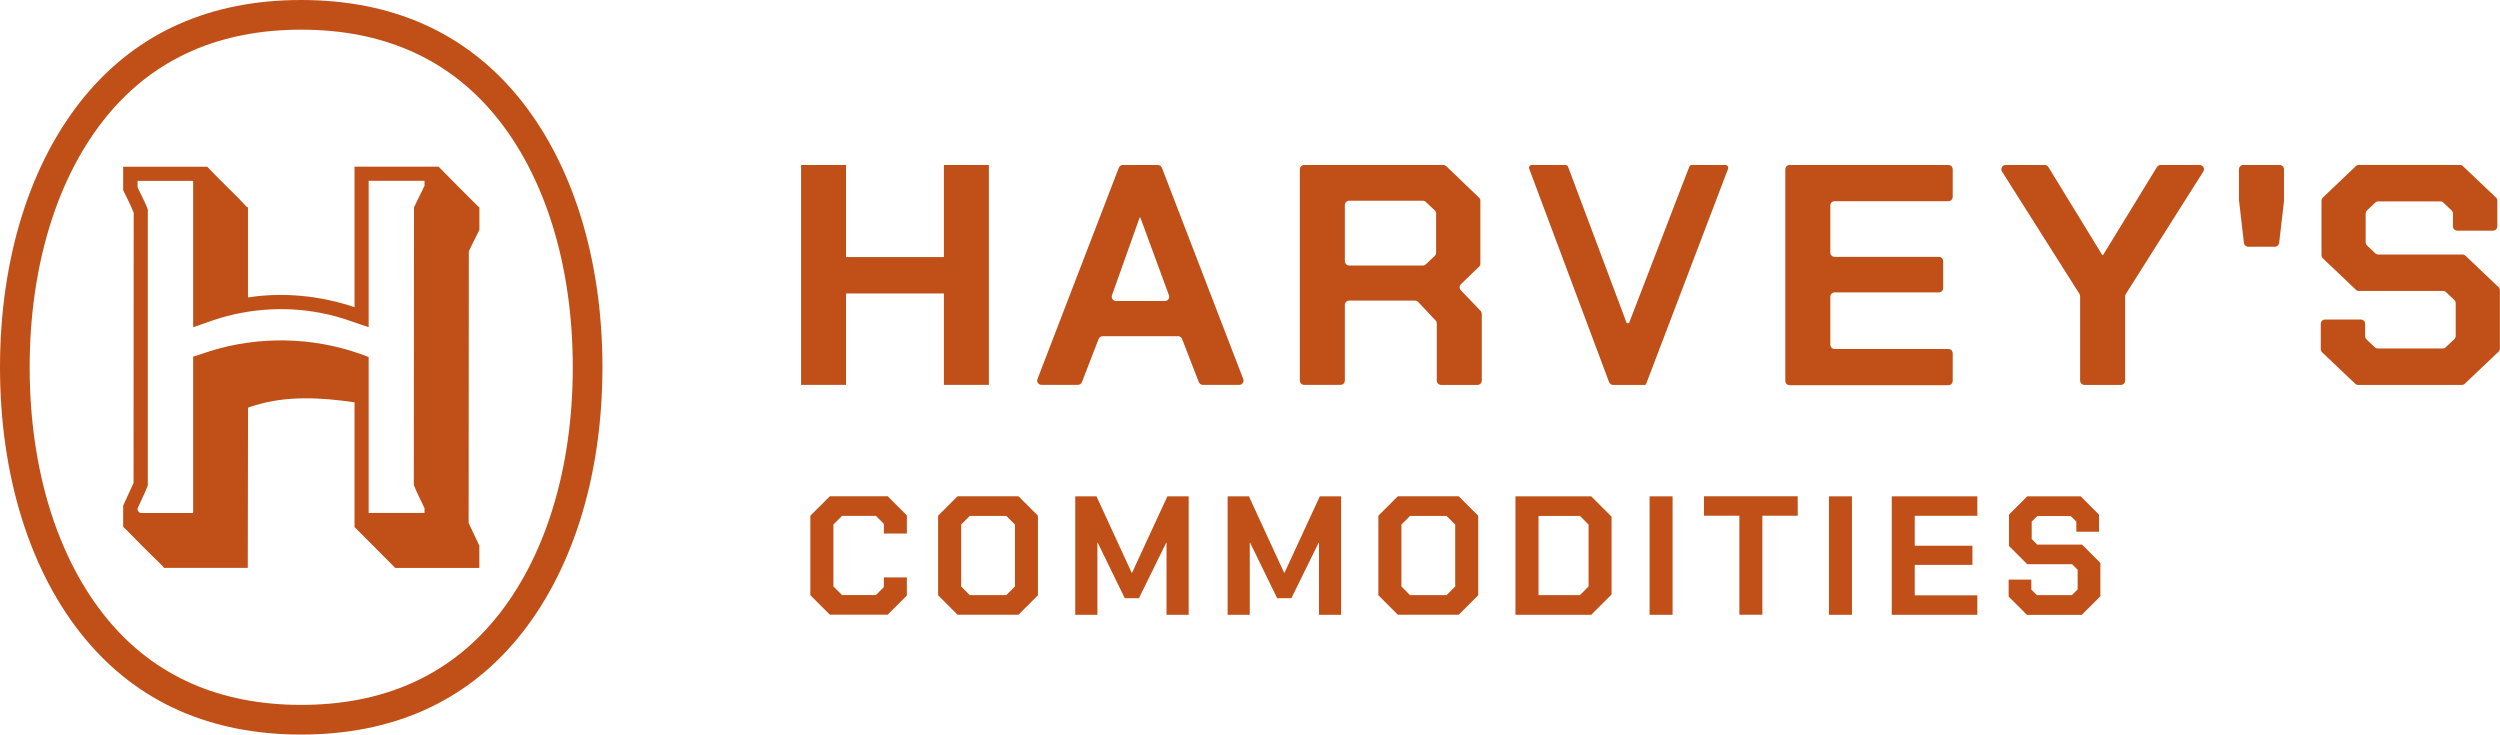
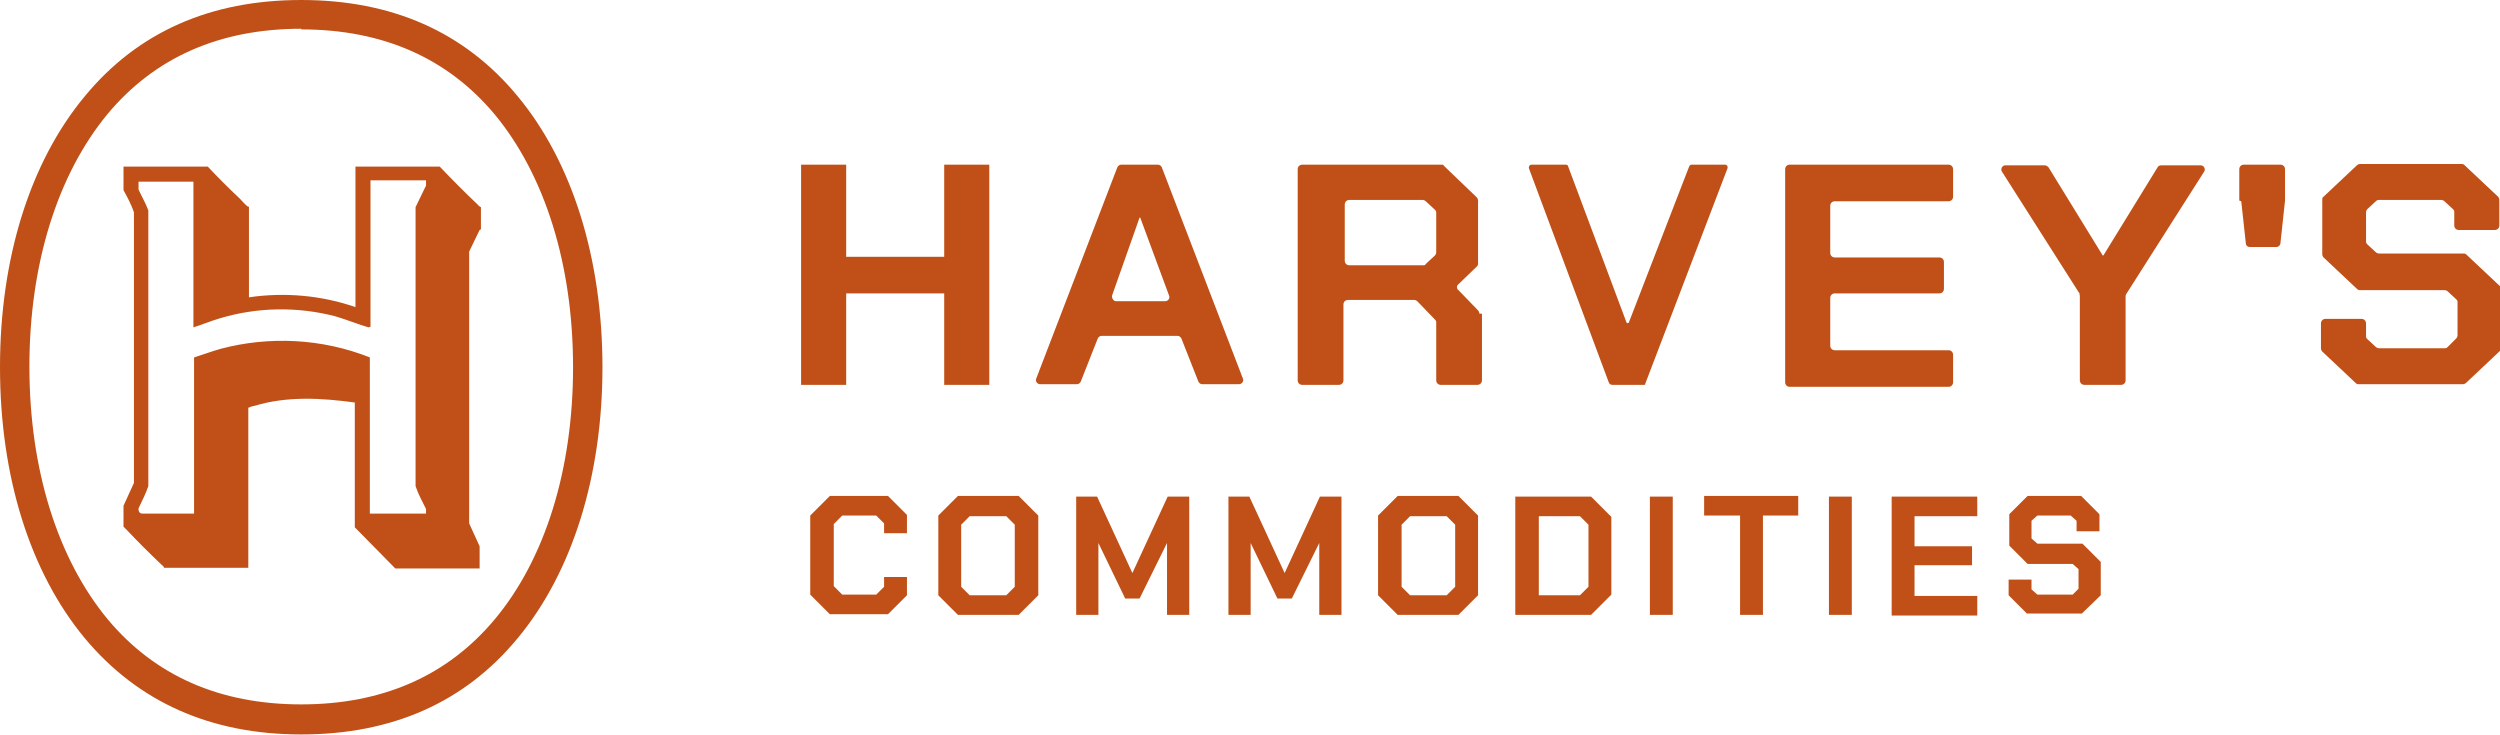
- <svg xmlns="http://www.w3.org/2000/svg" id="Layer_2" data-name="Layer 2" viewBox="0 0 382.61 112.43">
-   <defs>
-     <style>
-       .cls-1 {
-         fill: #c05017;
-       }
-     </style>
-   </defs>
-   <g id="Layer_1-2" data-name="Layer 1">
-     <path class="cls-1" d="M122.6,25.25h6.88v14.09h14.98v-14.09h6.88v33.65h-6.88v-13.99h-14.98v13.99h-6.88V25.25ZM171.83,25.25h5.38c.27,0,.51.17.61.42l12.45,32.34c.17.43-.15.89-.61.89h-5.58c-.27,0-.51-.17-.61-.42l-2.56-6.61c-.1-.25-.34-.42-.61-.42h-11.55c-.27,0-.51.17-.61.42l-2.56,6.61c-.1.25-.34.42-.61.42h-5.58c-.46,0-.78-.46-.61-.89l12.45-32.34c.1-.25.34-.42.61-.42ZM178.28,46.07c.46,0,.77-.45.62-.88l-4.38-11.91h-.1l-4.24,11.91c-.15.43.16.88.62.88h7.49ZM226.78,48.02v10.23c0,.36-.29.66-.66.66h-5.57c-.36,0-.66-.29-.66-.66v-8.75c0-.17-.06-.33-.18-.45l-2.66-2.83c-.12-.13-.3-.21-.48-.21h-10.09c-.36,0-.66.29-.66.66v11.57c0,.36-.29.66-.66.66h-5.57c-.36,0-.66-.29-.66-.66V25.91c0-.36.29-.66.66-.66h21.3c.17,0,.33.07.45.18l5.02,4.82c.13.12.2.29.2.47v9.63c0,.18-.07.35-.2.47l-2.77,2.67c-.26.25-.27.66-.02.93l3.01,3.14c.12.12.18.28.18.45ZM206.48,40.64h11.28c.17,0,.33-.06.45-.18l1.38-1.31c.13-.12.2-.3.2-.48v-5.98c0-.18-.07-.35-.2-.48l-1.38-1.31c-.12-.12-.28-.18-.45-.18h-11.28c-.36,0-.66.29-.66.66v8.59c0,.36.29.66.66.66ZM264.1,25.25h-5.18c-.18,0-.34.11-.39.28l-9.17,23.8c-.08.21-.37.2-.45,0l-8.93-23.81c-.06-.16-.22-.27-.39-.27h-5.17c-.29,0-.49.29-.39.56l12.23,32.67c.1.26.34.43.61.43h4.84c.1,0,.19-.06.22-.15l12.55-32.95c.09-.27-.11-.55-.39-.55ZM273.89,25.25h24.3c.36,0,.66.29.66.66v4.22c0,.36-.29.66-.66.66h-17.41c-.36,0-.66.29-.66.66v7.2c0,.36.29.66.66.66h15.95c.36,0,.66.29.66.66v4.12c0,.36-.29.66-.66.66h-15.95c-.36,0-.66.29-.66.66v7.34c0,.36.29.66.66.66h17.41c.36,0,.66.29.66.66v4.22c0,.36-.29.66-.66.66h-24.3c-.36,0-.66-.29-.66-.66V25.91c0-.36.29-.66.66-.66ZM318.26,45l-11.86-18.74c-.28-.44.04-1.01.55-1.01h5.98c.23,0,.44.12.56.31l8.26,13.49h.1l8.26-13.49c.12-.19.33-.31.56-.31h5.98c.52,0,.83.57.55,1.01l-11.86,18.74c-.07.1-.1.23-.1.35v12.9c0,.36-.29.66-.66.66h-5.57c-.36,0-.66-.29-.66-.66v-12.9c0-.12-.04-.25-.1-.35ZM342.66,30.7v-4.79c0-.36.29-.66.66-.66h5.57c.36,0,.66.29.66.66v4.79s0,.05,0,.08l-.74,6.4c-.04.33-.32.58-.65.58h-4.09c-.33,0-.61-.25-.65-.58l-.74-6.4s0-.05,0-.08ZM355.18,53.43v-3.87c0-.36.29-.66.66-.66h5.47c.36,0,.66.29.66.66v1.9c0,.18.07.35.2.48l1.28,1.21c.12.12.28.18.45.18h9.95c.17,0,.33-.06.45-.18l1.33-1.26c.13-.12.2-.3.2-.48v-5.01c0-.18-.07-.35-.2-.48l-1.28-1.21c-.12-.12-.28-.18-.45-.18h-12.89c-.17,0-.33-.06-.45-.18l-5.07-4.82c-.13-.12-.2-.3-.2-.48v-8.33c0-.18.07-.35.2-.48l5.07-4.82c.12-.12.28-.18.45-.18h15.47c.17,0,.33.06.45.18l5.07,4.82c.13.12.2.3.2.48v3.92c0,.36-.29.66-.66.66h-5.47c-.36,0-.66-.29-.66-.66v-1.95c0-.18-.07-.35-.2-.48l-1.28-1.21c-.12-.12-.28-.18-.45-.18h-9.5c-.17,0-.33.06-.45.18l-1.28,1.21c-.13.12-.2.3-.2.48v4.39c0,.18.07.35.2.48l1.28,1.21c.12.12.28.18.45.18h12.89c.17,0,.33.06.45.18l5.07,4.82c.13.12.2.3.2.48v8.91c0,.18-.07.35-.2.48l-5.17,4.91c-.12.12-.28.18-.45.18h-15.87c-.17,0-.33-.06-.45-.18l-5.07-4.82c-.13-.12-.2-.3-.2-.48ZM46.1,4.54c12.45,0,22.4,4.38,29.58,13.02,7.73,9.31,11.98,23.03,11.98,38.65s-4.26,29.35-11.98,38.65c-7.18,8.64-17.13,13.02-29.58,13.02s-22.4-4.38-29.58-13.02c-7.73-9.31-11.98-23.03-11.98-38.65s4.26-29.35,11.98-38.65c7.18-8.64,17.13-13.02,29.58-13.02M46.1,0c-13.86,0-24.99,4.93-33.07,14.66C4.63,24.78,0,39.54,0,56.21s4.63,31.43,13.03,41.55c8.08,9.73,19.21,14.66,33.07,14.66s24.99-4.93,33.07-14.66c8.4-10.12,13.03-24.87,13.03-41.55s-4.63-31.43-13.03-41.55C71.08,4.93,59.96,0,46.1,0h0ZM73.36,35.19l-1.61,3.26-.03,41.58,1.64,3.49v3.4h-12.87s-6.23-6.26-6.23-6.26v-19.09s0,0,0,0c-5.09-.74-10.39-1.05-15.29.49-.21.06-.81.23-.95.31-.02.01-.05.02-.06.05l-.04,24.49h-12.84c-.08-.17-.24-.33-.38-.46-1.8-1.74-3.58-3.53-5.32-5.32-.07-.07-.53-.46-.53-.51v-3.24s1.59-3.46,1.59-3.46l.02-41.37c-.46-1.17-1.06-2.29-1.61-3.43v-3.6h12.87c1.57,1.66,3.25,3.26,4.86,4.89.37.38.8.88,1.18,1.24.02.02.19.09.19.1v13.77c5.45-.85,11.1-.26,16.31,1.49v-21.5s12.87,0,12.87,0c1.93,1.99,3.91,3.95,5.88,5.92.1.1.23.25.36.31v3.43ZM56.42,50.07s0,0,0,0c-1.71-.54-3.37-1.21-5.1-1.67-5.78-1.54-11.89-1.44-17.62.27-1.4.42-2.75.96-4.14,1.4v-22.33s-.06-.06-.06-.06h-8.45s0,.81,0,.81c0,.12.03.24.08.35.5,1.06,1.07,2.1,1.49,3.19v42.25c-.43,1.17-1.02,2.29-1.52,3.43-.03.07-.05.15-.05.23h0c0,.31.25.57.57.57h7.88s.06-.06.06-.06v-23.86c1.33-.42,2.64-.9,3.98-1.26,7.55-2.01,15.63-1.56,22.88,1.31v23.86s8.55,0,8.55,0v-.73c-.55-1.18-1.17-2.34-1.64-3.54l.03-42.51,1.61-3.28v-.77s-8.55,0-8.55,0v22.39ZM124.02,91.1v-12.17l2.98-2.98h8.86l2.93,2.93v2.77h-3.52v-1.48l-1.22-1.22h-5.18l-1.32,1.32v9.48l1.32,1.32h5.18l1.22-1.22v-1.48h3.52v2.77l-2.93,2.93h-8.86l-2.98-2.98ZM143.57,91.1v-12.17l2.98-2.98h9.32l2.98,2.98v12.17l-2.98,2.98h-9.32l-2.98-2.98ZM154.01,91.08l1.32-1.32v-9.48l-1.32-1.32h-5.59l-1.32,1.32v9.48l1.32,1.32h5.59ZM164.55,75.96h3.26l5.39,11.71h.05l5.41-11.71h3.26v18.13h-3.39v-11.03h-.05l-4.17,8.49h-2.17l-4.14-8.49h-.05v11.03h-3.39v-18.13ZM187.88,75.96h3.26l5.39,11.71h.05l5.41-11.71h3.26v18.13h-3.39v-11.03h-.05l-4.17,8.49h-2.18l-4.14-8.49h-.05v11.03h-3.39v-18.13ZM210.95,91.1v-12.17l2.98-2.98h9.32l2.98,2.98v12.17l-2.98,2.98h-9.32l-2.98-2.98ZM221.39,91.08l1.32-1.32v-9.48l-1.32-1.32h-5.59l-1.32,1.32v9.48l1.32,1.32h5.59ZM231.93,75.96h11.6l3.11,3.11v11.91l-3.11,3.11h-11.6v-18.13ZM241.8,91.08l1.32-1.32v-9.48l-1.32-1.32h-6.34v12.12h6.34ZM252.46,75.96h3.52v18.13h-3.52v-18.13ZM266.19,78.93h-5.41v-2.98h14.35v2.98h-5.41v15.15h-3.52v-15.15ZM279.91,75.96h3.52v18.13h-3.52v-18.13ZM289.52,75.96h13.1v2.98h-9.58v4.58h8.83v2.93h-8.83v4.66h9.58v2.98h-13.1v-18.13ZM307.41,91.29v-2.59h3.47v1.53l.85.85h5.36l.88-.88v-3l-.85-.85h-6.86l-2.8-2.8v-4.79l2.8-2.8h8.18l2.8,2.8v2.62h-3.47v-1.55l-.85-.85h-5.13l-.85.85v2.67l.85.85h6.86l2.8,2.8v5.1l-2.85,2.85h-8.39l-2.8-2.8Z" />
+ <svg xmlns="http://www.w3.org/2000/svg" id="a" viewBox="0 0 382.6 112.4">
+   <g id="b">
+     <path d="M122.6,25.2h6.9v14.1h15v-14.1h6.9v33.7h-6.9v-14h-15v14h-6.9V25.2ZM171.8,25.2h5.4c.3,0,.5.2.6.4l12.4,32.3c.2.4-.1.9-.6.9h-5.6c-.3,0-.5-.2-.6-.4l-2.6-6.6c-.1-.2-.3-.4-.6-.4h-11.6c-.3,0-.5.2-.6.4l-2.6,6.6c-.1.2-.3.4-.6.4h-5.6c-.5,0-.8-.5-.6-.9l12.4-32.3c.1-.2.3-.4.6-.4h0ZM178.3,46.1c.5,0,.8-.5.6-.9l-4.4-11.9h-.1l-4.2,11.9c-.1.4.2.9.6.9h7.5,0ZM226.8,48v10.2c0,.4-.3.7-.7.7h-5.6c-.4,0-.7-.3-.7-.7v-8.8c0-.2,0-.3-.2-.5l-2.7-2.8c-.1-.1-.3-.2-.5-.2h-10.1c-.4,0-.7.3-.7.7v11.6c0,.4-.3.7-.7.7h-5.6c-.4,0-.7-.3-.7-.7V25.9c0-.4.3-.7.7-.7h21.3c.2,0,.3,0,.4.2l5,4.8c.1.1.2.3.2.5v9.6c0,.2,0,.3-.2.5l-2.8,2.7c-.3.2-.3.7,0,.9l3,3.1c.1.1.2.3.2.5h0ZM206.5,40.6h11.3c.2,0,.3,0,.4-.2l1.4-1.3c.1-.1.2-.3.2-.5v-6c0-.2,0-.3-.2-.5l-1.4-1.3c-.1-.1-.3-.2-.4-.2h-11.3c-.4,0-.7.3-.7.7v8.6c0,.4.3.7.7.7h0ZM264.1,25.2h-5.2c-.2,0-.3.1-.4.3l-9.2,23.8c0,.2-.4.2-.4,0l-8.9-23.8c0-.2-.2-.3-.4-.3h-5.2c-.3,0-.5.3-.4.6l12.2,32.7c.1.3.3.4.6.4h4.8c.1,0,.2,0,.2-.2l12.6-33c0-.3-.1-.5-.4-.5h0ZM273.9,25.2h24.3c.4,0,.7.3.7.7v4.2c0,.4-.3.7-.7.7h-17.4c-.4,0-.7.3-.7.7v7.2c0,.4.3.7.7.7h16c.4,0,.7.3.7.7v4.1c0,.4-.3.7-.7.7h-16c-.4,0-.7.3-.7.7v7.3c0,.4.3.7.7.7h17.4c.4,0,.7.3.7.7v4.2c0,.4-.3.7-.7.7h-24.3c-.4,0-.7-.3-.7-.7V25.9c0-.4.3-.7.7-.7ZM318.3,45l-11.9-18.7c-.3-.4,0-1,.5-1h6c.2,0,.4.1.6.3l8.3,13.5h.1l8.3-13.5c.1-.2.3-.3.6-.3h6c.5,0,.8.6.5,1l-11.9,18.7c0,0-.1.2-.1.3v12.9c0,.4-.3.7-.7.7h-5.6c-.4,0-.7-.3-.7-.7v-12.9c0-.1,0-.2-.1-.3h0ZM342.7,30.7v-4.8c0-.4.3-.7.7-.7h5.6c.4,0,.7.3.7.7v4.8h0c0,0-.7,6.5-.7,6.5,0,.3-.3.6-.6.6h-4.1c-.3,0-.6-.2-.6-.6l-.7-6.4h0c0,0,0,0,0,0ZM355.2,53.4v-3.9c0-.4.3-.7.7-.7h5.5c.4,0,.7.3.7.7v1.9c0,.2,0,.3.2.5l1.3,1.2c.1.1.3.2.5.2h10c.2,0,.3,0,.5-.2l1.3-1.3c.1-.1.2-.3.2-.5v-5c0-.2,0-.3-.2-.5l-1.3-1.2c-.1-.1-.3-.2-.5-.2h-12.9c-.2,0-.3,0-.5-.2l-5.1-4.8c-.1-.1-.2-.3-.2-.5v-8.3c0-.2,0-.4.2-.5l5.1-4.8c.1-.1.3-.2.5-.2h15.5c.2,0,.3,0,.5.2l5.1,4.8c.1.1.2.3.2.5v3.9c0,.4-.3.7-.7.7h-5.5c-.4,0-.7-.3-.7-.7v-2c0-.2,0-.3-.2-.5l-1.3-1.2c-.1-.1-.3-.2-.5-.2h-9.5c-.2,0-.3,0-.5.2l-1.3,1.2c-.1.1-.2.3-.2.5v4.4c0,.2,0,.3.2.5l1.3,1.2c.1.1.3.2.5.2h12.9c.2,0,.3,0,.5.2l5.1,4.8c.1.1.2.3.2.5v8.9c0,.2,0,.3-.2.5l-5.2,4.9c-.1.1-.3.2-.5.2h-15.9c-.2,0-.3,0-.5-.2l-5.1-4.8c-.1-.1-.2-.3-.2-.5ZM46.1,4.5c12.5,0,22.4,4.4,29.6,13,7.7,9.3,12,23,12,38.7s-4.3,29.4-12,38.6c-7.2,8.6-17.1,13-29.6,13s-22.4-4.4-29.6-13c-7.7-9.3-12-23-12-38.7s4.3-29.4,12-38.7c7.2-8.6,17.1-13,29.6-13M46.1,0c-13.9,0-25,4.9-33.1,14.7C4.6,24.8,0,39.5,0,56.2s4.6,31.4,13,41.5c8.1,9.7,19.2,14.7,33.1,14.7s25-4.9,33.1-14.7c8.4-10.1,13-24.9,13-41.5s-4.6-31.4-13-41.5C71.1,4.9,60,0,46.1,0h0ZM73.4,35.2l-1.6,3.3v41.6s1.6,3.5,1.6,3.5v3.4h-12.9l-6.2-6.3v-19.1h0c-5.1-.7-10.4-1-15.3.5-.2,0-.8.2-1,.3,0,0,0,0,0,0v24.5h-12.9c0-.2-.2-.3-.4-.5-1.8-1.7-3.6-3.5-5.3-5.3,0,0-.5-.5-.5-.5v-3.2l1.6-3.5v-41.4c-.4-1.2-1-2.3-1.6-3.4v-3.6h12.9c1.6,1.7,3.2,3.3,4.9,4.9.4.4.8.9,1.2,1.2,0,0,.2,0,.2.1v13.8c5.5-.8,11.1-.3,16.3,1.5v-21.5h12.9c1.9,2,3.9,4,5.9,5.9,0,.1.2.2.4.3v3.4h0ZM56.4,50.1h0c-1.7-.5-3.4-1.2-5.1-1.7-5.8-1.5-11.9-1.4-17.6.3-1.4.4-2.8,1-4.1,1.4v-22.3h0c0,0-8.4,0-8.4,0v.8c0,.1,0,.2,0,.4.5,1.1,1.1,2.1,1.5,3.2v42.2c-.4,1.2-1,2.3-1.5,3.4,0,0,0,.2,0,.2h0c0,.3.2.6.6.6h7.9v-23.9c1.3-.4,2.6-.9,4-1.3,7.5-2,15.6-1.6,22.9,1.3v23.9h8.6v-.7c-.6-1.2-1.2-2.3-1.6-3.5V31.7s1.6-3.3,1.6-3.3v-.8h-8.5v22.4h0ZM124,91.1v-12.2l3-3h8.9l2.9,2.9v2.8h-3.5v-1.5l-1.2-1.2h-5.2l-1.3,1.3v9.5l1.3,1.3h5.2l1.2-1.2v-1.5h3.5v2.8l-2.9,2.9h-8.9l-3-3h0ZM143.6,91.1v-12.2l3-3h9.3l3,3v12.2l-3,3h-9.3l-3-3h0ZM154,91.1l1.3-1.3v-9.5l-1.3-1.3h-5.6l-1.3,1.3v9.5l1.3,1.3s5.6,0,5.6,0ZM164.6,76h3.3l5.4,11.7h0l5.4-11.7h3.3v18.1h-3.4v-11h0l-4.2,8.5h-2.2l-4.1-8.5h0v11h-3.4v-18.1h0ZM187.9,76h3.3l5.4,11.7h0l5.4-11.7h3.3v18.1h-3.4v-11h0l-4.2,8.5h-2.2l-4.1-8.5h0v11h-3.4v-18.1ZM210.9,91.1v-12.2l3-3h9.3l3,3v12.2l-3,3h-9.3l-3-3ZM221.4,91.1l1.3-1.3v-9.5l-1.3-1.3h-5.6l-1.3,1.3v9.5l1.3,1.3s5.6,0,5.6,0ZM231.9,76h11.6l3.1,3.1v11.9l-3.1,3.1h-11.6v-18.1ZM241.8,91.1l1.3-1.3v-9.5l-1.3-1.3h-6.3v12.1h6.3ZM252.5,76h3.5v18.1h-3.5v-18.1ZM266.2,78.9h-5.4v-3h14.4v3h-5.4v15.2h-3.5v-15.2h0ZM279.9,76h3.5v18.1h-3.5v-18.1ZM289.5,76h13.1v3h-9.6v4.6h8.8v2.9h-8.8v4.7h9.6v3h-13.1v-18.1ZM307.4,91.3v-2.6h3.5v1.5l.9.8h5.4l.9-.9v-3l-.9-.8h-6.9l-2.8-2.8v-4.8l2.8-2.8h8.2l2.8,2.8v2.6h-3.5v-1.6l-.9-.8h-5.1l-.9.8v2.7l.9.8h6.9l2.8,2.8v5.1l-2.9,2.8h-8.4l-2.8-2.8h0Z" style="fill:#c05017;" />
  </g>
</svg>
